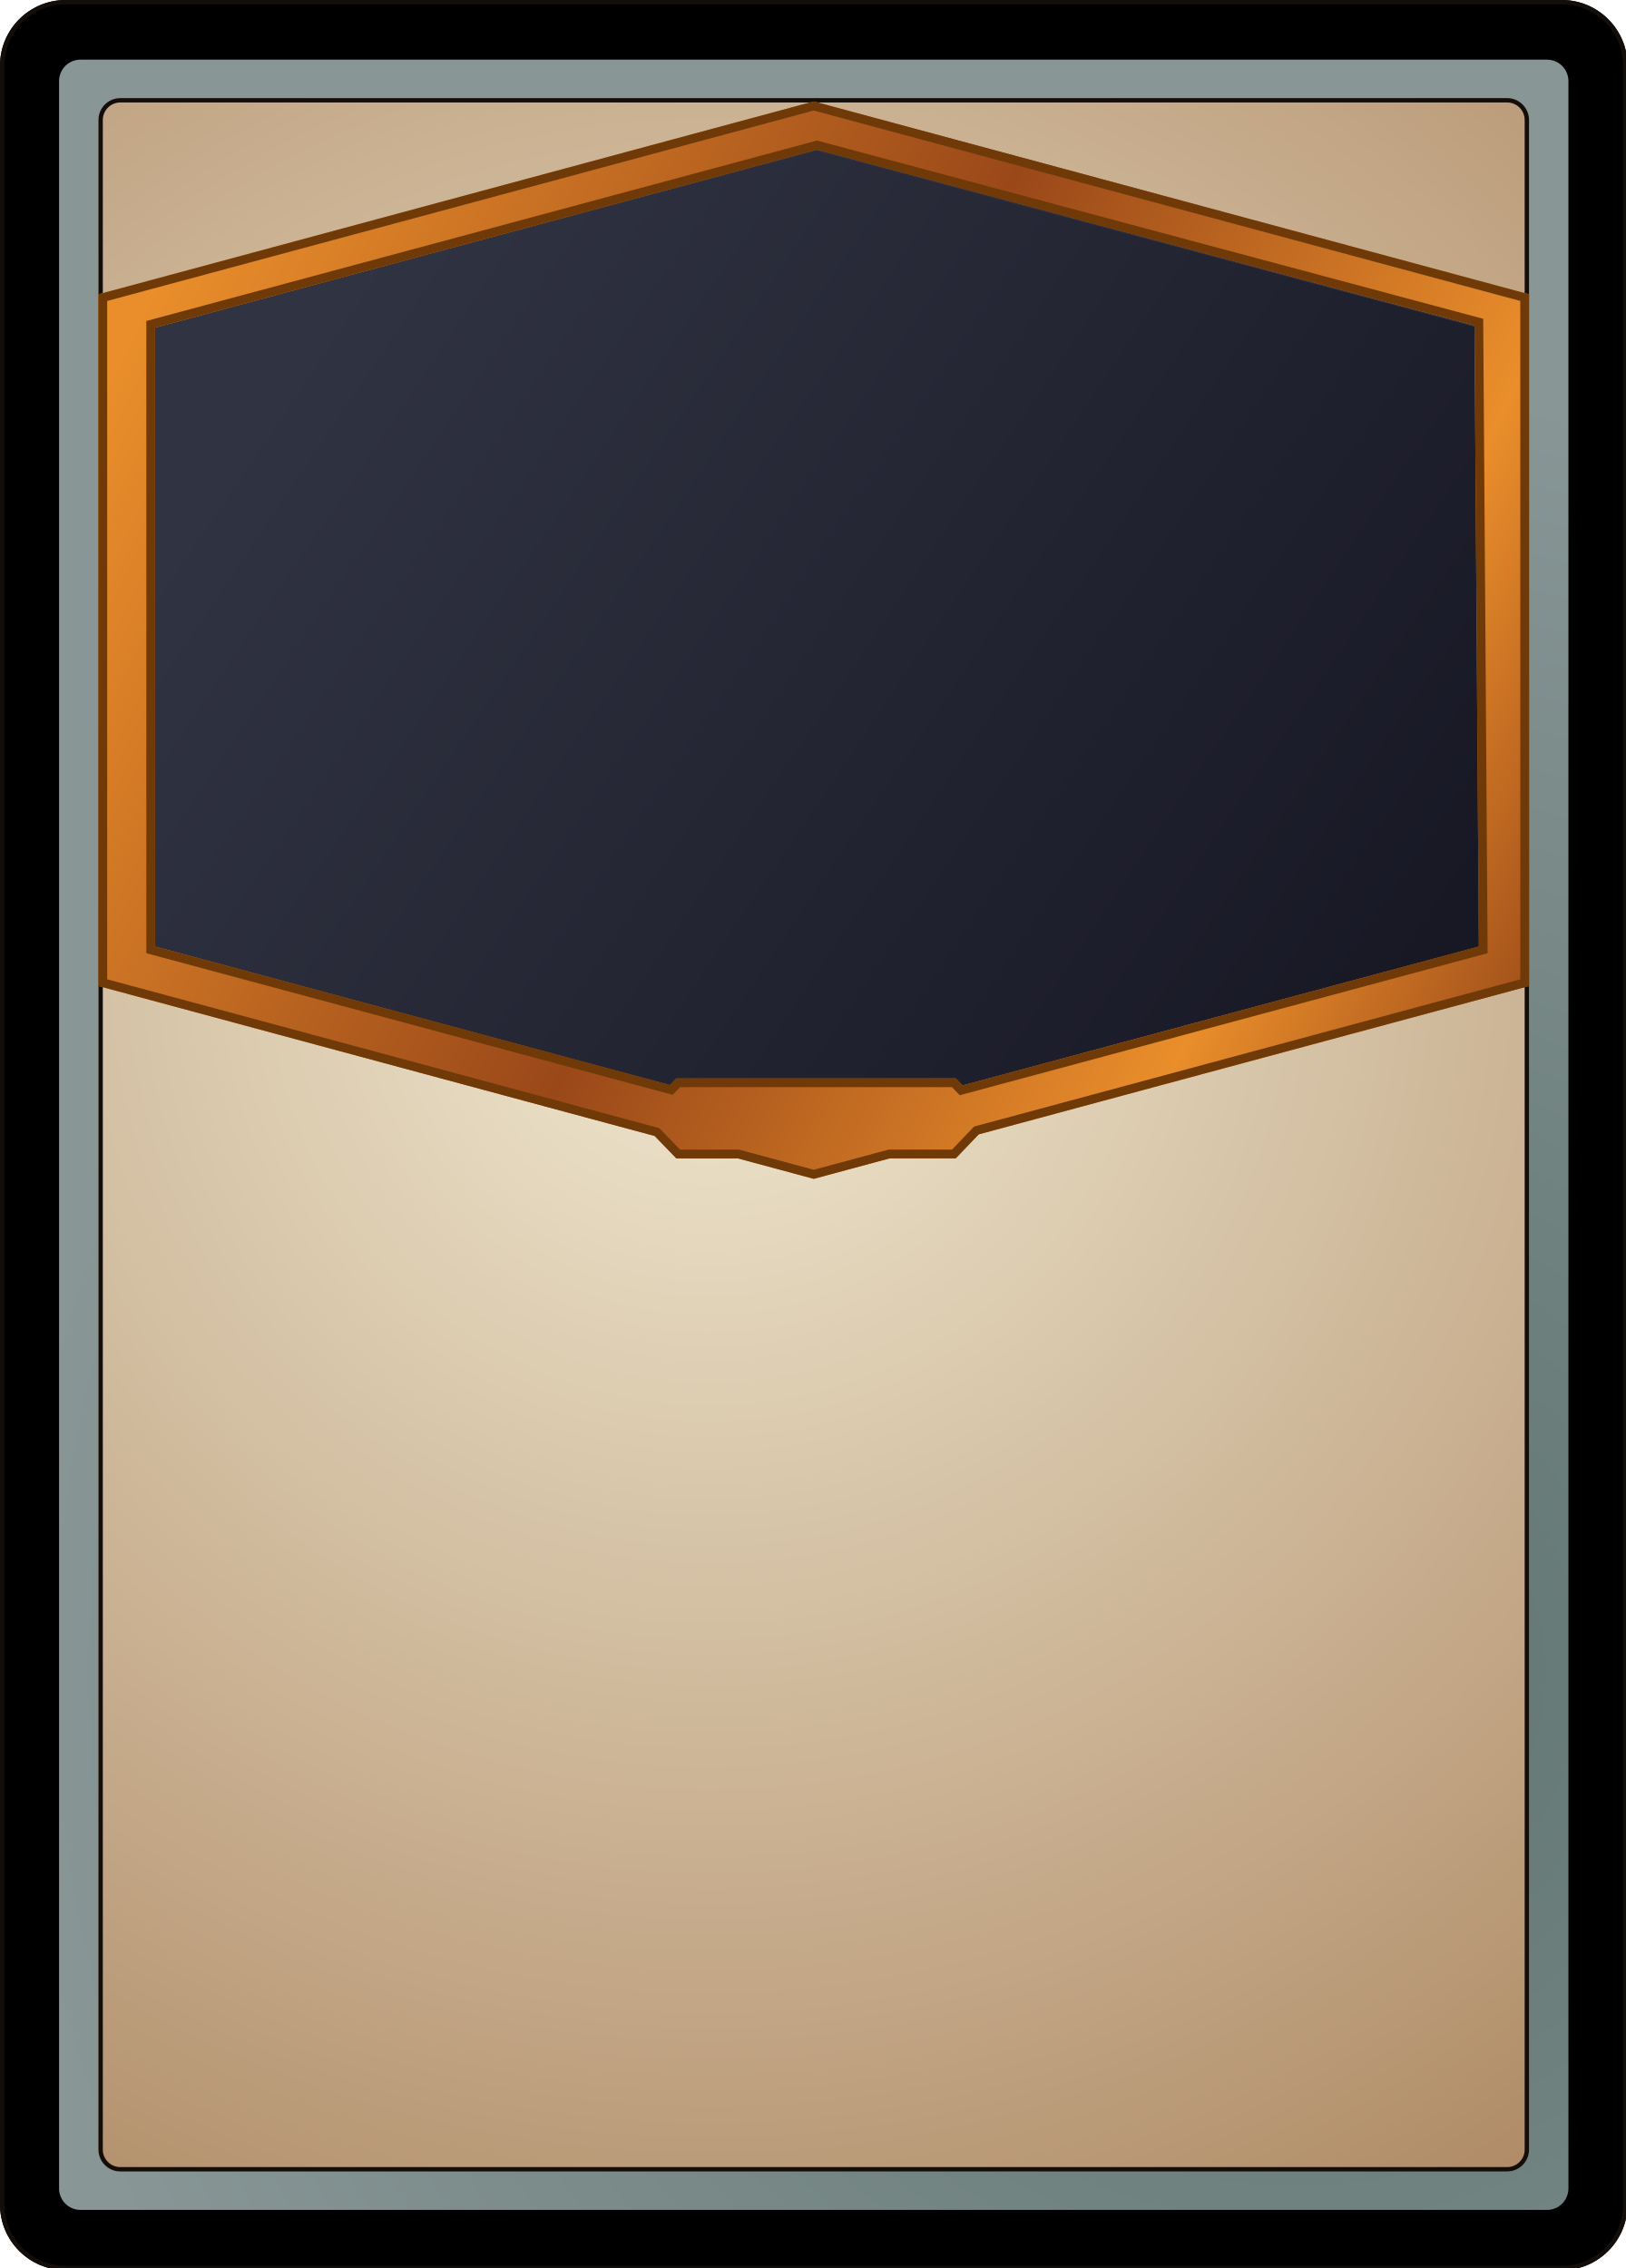
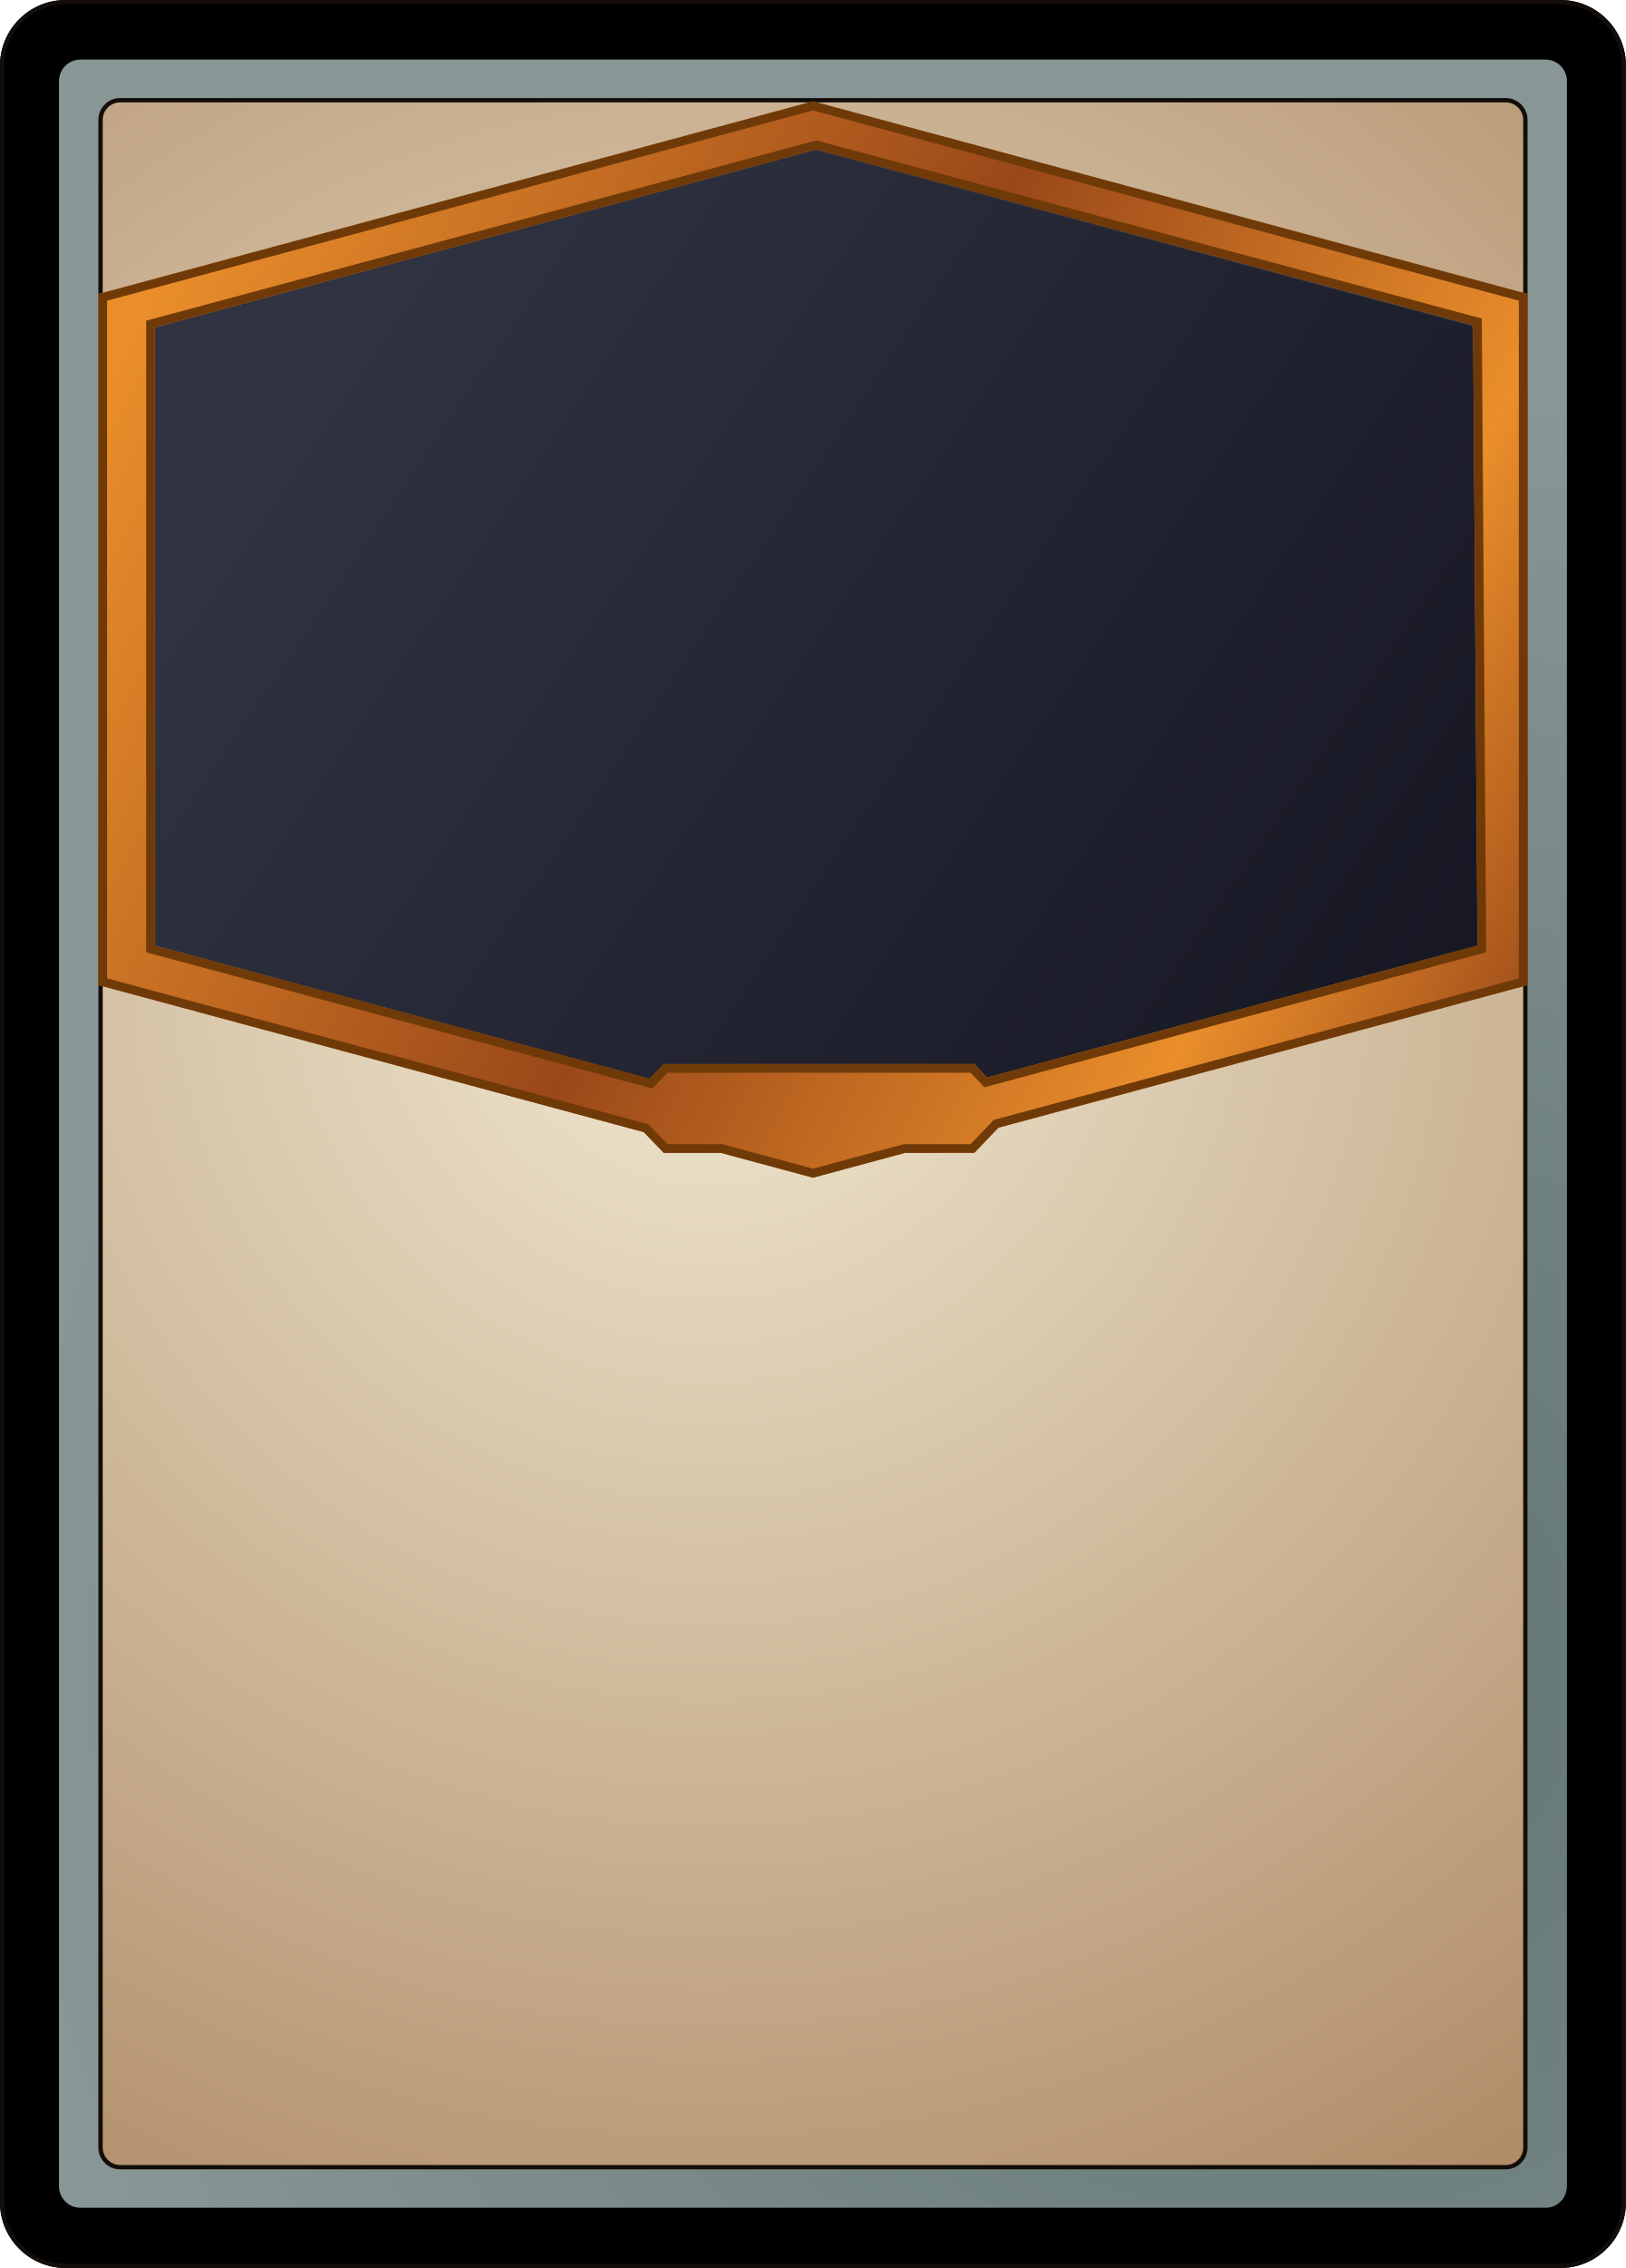
- <svg xmlns="http://www.w3.org/2000/svg" viewBox="0 0 743 1037" width="743" height="1037">
+ <svg xmlns="http://www.w3.org/2000/svg" viewBox="0 0 744 1038" width="744" height="1038">
  <defs>
-     <clipPath id="alignment-12105472070728119132">
+     <clipPath id="alignment-2977951385858147396">
      <path d="M36,66 C36,49.446 49.446,36 66,36 L750,36 C766.554,36 780,49.446 780,66 L780,1044 C780,1060.554 766.554,1074 750,1074 L66,1074 C49.446,1074 36,1060.554 36,1044 L36,66 Z" fill="#000000" />
    </clipPath>
-     <radialGradient id="5192405299520892133" cx="629.22" cy="800.195" r="591.798" gradientTransform="matrix(0.001449275,0,0,0.00101713,-0.09130435,-0.06436175)">
+     <radialGradient id="5516508098831557098" cx="629.22" cy="800.195" r="591.798" gradientTransform="matrix(0.001449275,0,0,0.00101713,-0.09130435,-0.06436175)">
      <stop stop-color="#5f7470" />
      <stop offset="1" stop-color="#889696" />
    </radialGradient>
-     <radialGradient id="11112970386949785275" cx="360.151" cy="476.898" r="682.273" gradientTransform="matrix(0.001529052,0,0,0.001054852,-0.1238532,-0.08529201)">
+     <radialGradient id="4310012357569785573" cx="360.151" cy="476.898" r="682.273" gradientTransform="matrix(0.001529052,0,0,0.001054852,-0.1238532,-0.08529201)">
      <stop stop-color="#f1e9d2" />
      <stop offset="0.197" stop-color="#e3d6bc" />
      <stop offset="1" stop-color="#ae8964" />
    </radialGradient>
-     <clipPath id="alignment-16801832056005650407">
+     <clipPath id="alignment-3603503415675896494">
      <path d="M81,90.857 C81,85.339 85.482,80.857 91,80.857 L725,80.857 C730.518,80.857 735,85.339 735,90.857 L735,1018.857 C735,1024.375 730.518,1028.857 725,1028.857 L91,1028.857 C85.482,1028.857 81,1024.375 81,1018.857 L81,90.857 Z" fill="#000000" />
    </clipPath>
-     <linearGradient id="8738893203285439276" x1="638.793" y1="510.654" x2="155.743" y2="184.676" gradientTransform="matrix(0.0016353,0,0,0.002219887,-0.1104473,-0.2711015)">
+     <linearGradient id="12891251864495564396" x1="638.793" y1="510.654" x2="155.743" y2="184.676" gradientTransform="matrix(0.0016353,0,0,0.002219887,-0.1104473,-0.2711015)">
      <stop stop-color="#181825" />
      <stop offset="0.999" stop-color="#303342" />
    </linearGradient>
-     <linearGradient id="9934100036623797066" x1="74.051" y1="179.459" x2="719.387" y2="505.026" gradientTransform="matrix(0.001529052,0,0,0.002030006,-0.06880734,-0.2042941)">
+     <linearGradient id="2177938109758991043" x1="74.051" y1="179.459" x2="719.387" y2="505.026" gradientTransform="matrix(0.001529052,0,0,0.002030006,-0.06880734,-0.2042941)">
      <stop stop-color="#ea8e2b" />
      <stop offset="0.455" stop-color="#9a4819" />
      <stop offset="0.797" stop-color="#ea8e2b" />
      <stop offset="1" stop-color="#9a4919" />
    </linearGradient>
-     <clipPath id="alignment-4117063110367959737">
-       <path d="M299.266,613.639 C299.266,613.639 309.191,623.884 309.191,623.884 C309.191,623.884 337.268,623.884 337.268,623.884 C337.268,623.884 372,633.247 372,633.247 C372,633.247 406.732,623.884 406.732,623.884 C406.732,623.884 436.923,623.884 436.923,623.884 C436.923,623.884 447.42,612.915 447.42,612.915 C447.42,612.915 699,545.094 699,545.094 C699,545.094 699,228.79 699,228.79 C699,228.79 372,140.637 372,140.637 C372,140.637 45,228.79 45,228.79 C45,228.79 45,545.094 45,545.094 C45,545.094 299.266,613.639 299.266,613.639 ZM306.26,590.35 C306.26,590.35 70.902,527.016 70.902,527.016 C70.902,527.016 70.902,244.074 70.902,244.074 C70.902,244.074 373.474,162.653 373.474,162.653 C373.474,162.653 674.067,243.085 674.067,243.085 C674.067,243.085 676.046,527.016 676.046,527.016 C676.046,527.016 439.996,590.537 439.996,590.537 C439.996,590.537 436.923,587.325 436.923,587.325 C436.923,587.325 309.191,587.325 309.191,587.325 C309.191,587.325 306.26,590.35 306.26,590.35 Z" fill="#000000" />
+     <clipPath id="alignment-15900824399406827684">
+       <path d="M294.54,612.365 C294.54,612.365 303.762,621.884 303.762,621.884 C303.762,621.884 329.849,621.884 329.849,621.884 C329.849,621.884 372,633.247 372,633.247 C372,633.247 414.151,621.884 414.151,621.884 C414.151,621.884 445.843,621.884 445.843,621.884 C445.843,621.884 456.862,610.369 456.862,610.369 C456.862,610.369 699,545.094 699,545.094 C699,545.094 699,228.79 699,228.79 C699,228.79 372,140.637 372,140.637 C372,140.637 45,228.79 45,228.79 C45,228.79 45,545.094 45,545.094 C45,545.094 294.54,612.365 294.54,612.365 ZM297.26,587.928 C297.26,587.928 70.902,527.016 70.902,527.016 C70.902,527.016 70.902,244.074 70.902,244.074 C70.902,244.074 373.474,162.653 373.474,162.653 C373.474,162.653 674.067,243.085 674.067,243.085 C674.067,243.085 676.046,527.016 676.046,527.016 C676.046,527.016 451.737,587.377 451.737,587.377 C451.737,587.377 445.843,581.218 445.843,581.218 C445.843,581.218 303.762,581.218 303.762,581.218 C303.762,581.218 297.26,587.928 297.26,587.928 Z" fill="#000000" />
    </clipPath>
-     <mask id="mask-4530241231917485524" mask-type="alpha">
+     <mask id="mask-1238591759624770967" mask-type="alpha">
      <g transform="matrix(1,0,0,1,0.00000001,-54.24652)">
-         <path d="M373.294,122.124 C373.294,122.124 677.048,203.402 677.048,203.402 C677.048,203.402 679.048,490.32 679.048,490.32 C679.048,490.32 373.294,572.597 373.294,572.597 C373.294,572.597 67.539,490.32 67.539,490.32 C67.539,490.32 67.539,204.402 67.539,204.402 C67.539,204.402 373.294,122.124 373.294,122.124 Z" transform="matrix(1,0,0,1,0,0)" fill="url('#8738893203285439276')" stroke="#303342" stroke-width="2" />
+         <path d="M373.294,122.124 C373.294,122.124 677.048,203.402 677.048,203.402 C677.048,203.402 679.048,490.32 679.048,490.32 C679.048,490.32 373.294,572.597 373.294,572.597 C373.294,572.597 67.539,490.32 67.539,490.32 C67.539,490.32 67.539,204.402 67.539,204.402 C67.539,204.402 373.294,122.124 373.294,122.124 Z" transform="matrix(1,0,0,1,0,0)" fill="url('#12891251864495564396')" stroke="#303342" stroke-width="2" />
      </g>
      <g transform="matrix(1,0,0,1,0.00000001,-54.24652)">
-         <path d="M299.266,613.639 C299.266,613.639 309.191,623.884 309.191,623.884 C309.191,623.884 337.268,623.884 337.268,623.884 C337.268,623.884 372,633.247 372,633.247 C372,633.247 406.732,623.884 406.732,623.884 C406.732,623.884 436.923,623.884 436.923,623.884 C436.923,623.884 447.42,612.915 447.42,612.915 C447.42,612.915 699,545.094 699,545.094 C699,545.094 699,228.79 699,228.79 C699,228.79 372,140.637 372,140.637 C372,140.637 45,228.79 45,228.79 C45,228.79 45,545.094 45,545.094 C45,545.094 299.266,613.639 299.266,613.639 ZM306.26,590.35 C306.26,590.35 70.902,527.016 70.902,527.016 C70.902,527.016 70.902,244.074 70.902,244.074 C70.902,244.074 373.474,162.653 373.474,162.653 C373.474,162.653 674.067,243.085 674.067,243.085 C674.067,243.085 676.046,527.016 676.046,527.016 C676.046,527.016 439.996,590.537 439.996,590.537 C439.996,590.537 436.923,587.325 436.923,587.325 C436.923,587.325 309.191,587.325 309.191,587.325 C309.191,587.325 306.26,590.35 306.26,590.35 Z" transform="matrix(1,0,0,1,0,-40)" fill="url('#9934100036623797066')" />
-         <path d="M299.266,613.639 C299.266,613.639 309.191,623.884 309.191,623.884 C309.191,623.884 337.268,623.884 337.268,623.884 C337.268,623.884 372,633.247 372,633.247 C372,633.247 406.732,623.884 406.732,623.884 C406.732,623.884 436.923,623.884 436.923,623.884 C436.923,623.884 447.42,612.915 447.42,612.915 C447.42,612.915 699,545.094 699,545.094 C699,545.094 699,228.79 699,228.79 C699,228.79 372,140.637 372,140.637 C372,140.637 45,228.79 45,228.79 C45,228.79 45,545.094 45,545.094 C45,545.094 299.266,613.639 299.266,613.639 ZM306.26,590.35 C306.26,590.35 70.902,527.016 70.902,527.016 C70.902,527.016 70.902,244.074 70.902,244.074 C70.902,244.074 373.474,162.653 373.474,162.653 C373.474,162.653 674.067,243.085 674.067,243.085 C674.067,243.085 676.046,527.016 676.046,527.016 C676.046,527.016 439.996,590.537 439.996,590.537 C439.996,590.537 436.923,587.325 436.923,587.325 C436.923,587.325 309.191,587.325 309.191,587.325 C309.191,587.325 306.26,590.35 306.26,590.35 Z" transform="matrix(1,0,0,1,0,-40)" clip-path="url(#alignment-4117063110367959737)" fill="none" stroke="#6f3a08" stroke-width="8" />
+         <path d="M294.54,612.365 C294.54,612.365 303.762,621.884 303.762,621.884 C303.762,621.884 329.849,621.884 329.849,621.884 C329.849,621.884 372,633.247 372,633.247 C372,633.247 414.151,621.884 414.151,621.884 C414.151,621.884 445.843,621.884 445.843,621.884 C445.843,621.884 456.862,610.369 456.862,610.369 C456.862,610.369 699,545.094 699,545.094 C699,545.094 699,228.79 699,228.79 C699,228.79 372,140.637 372,140.637 C372,140.637 45,228.79 45,228.79 C45,228.79 45,545.094 45,545.094 C45,545.094 294.54,612.365 294.54,612.365 ZM297.26,587.928 C297.26,587.928 70.902,527.016 70.902,527.016 C70.902,527.016 70.902,244.074 70.902,244.074 C70.902,244.074 373.474,162.653 373.474,162.653 C373.474,162.653 674.067,243.085 674.067,243.085 C674.067,243.085 676.046,527.016 676.046,527.016 C676.046,527.016 451.737,587.377 451.737,587.377 C451.737,587.377 445.843,581.218 445.843,581.218 C445.843,581.218 303.762,581.218 303.762,581.218 C303.762,581.218 297.26,587.928 297.26,587.928 Z" transform="matrix(1,0,0,1,0,-40)" fill="url('#2177938109758991043')" />
+         <path d="M294.54,612.365 C294.54,612.365 303.762,621.884 303.762,621.884 C303.762,621.884 329.849,621.884 329.849,621.884 C329.849,621.884 372,633.247 372,633.247 C372,633.247 414.151,621.884 414.151,621.884 C414.151,621.884 445.843,621.884 445.843,621.884 C445.843,621.884 456.862,610.369 456.862,610.369 C456.862,610.369 699,545.094 699,545.094 C699,545.094 699,228.79 699,228.79 C699,228.79 372,140.637 372,140.637 C372,140.637 45,228.79 45,228.79 C45,228.79 45,545.094 45,545.094 C45,545.094 294.54,612.365 294.54,612.365 ZM297.26,587.928 C297.26,587.928 70.902,527.016 70.902,527.016 C70.902,527.016 70.902,244.074 70.902,244.074 C70.902,244.074 373.474,162.653 373.474,162.653 C373.474,162.653 674.067,243.085 674.067,243.085 C674.067,243.085 676.046,527.016 676.046,527.016 C676.046,527.016 451.737,587.377 451.737,587.377 C451.737,587.377 445.843,581.218 445.843,581.218 C445.843,581.218 303.762,581.218 303.762,581.218 C303.762,581.218 297.26,587.928 297.26,587.928 Z" transform="matrix(1,0,0,1,0,-40)" clip-path="url(#alignment-15900824399406827684)" fill="none" stroke="#6f3a08" stroke-width="8" />
      </g>
    </mask>
-     <linearGradient id="13727861937147251745" x1="638.793" y1="510.654" x2="155.743" y2="184.676" gradientTransform="matrix(0.0016353,0,0,0.002219887,-0.1104473,-0.2711015)">
+     <linearGradient id="6792288596789098496" x1="638.793" y1="510.654" x2="155.743" y2="184.676" gradientTransform="matrix(0.0016353,0,0,0.002219887,-0.1104473,-0.2711015)">
      <stop stop-color="#181825" />
      <stop offset="0.999" stop-color="#303342" />
    </linearGradient>
-     <linearGradient id="8788156383558286654" x1="74.051" y1="179.459" x2="719.387" y2="505.026" gradientTransform="matrix(0.001529052,0,0,0.002030006,-0.06880734,-0.2042941)">
+     <linearGradient id="14663816976640712563" x1="74.051" y1="179.459" x2="719.387" y2="505.026" gradientTransform="matrix(0.001529052,0,0,0.002030006,-0.06880734,-0.2042941)">
      <stop stop-color="#ea8e2b" />
      <stop offset="0.455" stop-color="#9a4819" />
      <stop offset="0.797" stop-color="#ea8e2b" />
      <stop offset="1" stop-color="#9a4919" />
    </linearGradient>
-     <clipPath id="alignment-9869590425152439500">
-       <path d="M299.266,613.639 C299.266,613.639 309.191,623.884 309.191,623.884 C309.191,623.884 337.268,623.884 337.268,623.884 C337.268,623.884 372,633.247 372,633.247 C372,633.247 406.732,623.884 406.732,623.884 C406.732,623.884 436.923,623.884 436.923,623.884 C436.923,623.884 447.42,612.915 447.42,612.915 C447.42,612.915 699,545.094 699,545.094 C699,545.094 699,228.79 699,228.79 C699,228.79 372,140.637 372,140.637 C372,140.637 45,228.79 45,228.79 C45,228.79 45,545.094 45,545.094 C45,545.094 299.266,613.639 299.266,613.639 ZM306.26,590.35 C306.26,590.35 70.902,527.016 70.902,527.016 C70.902,527.016 70.902,244.074 70.902,244.074 C70.902,244.074 373.474,162.653 373.474,162.653 C373.474,162.653 674.067,243.085 674.067,243.085 C674.067,243.085 676.046,527.016 676.046,527.016 C676.046,527.016 439.996,590.537 439.996,590.537 C439.996,590.537 436.923,587.325 436.923,587.325 C436.923,587.325 309.191,587.325 309.191,587.325 C309.191,587.325 306.26,590.35 306.26,590.35 Z" fill="#000000" />
+     <clipPath id="alignment-2930343211990097943">
+       <path d="M294.54,612.365 C294.54,612.365 303.762,621.884 303.762,621.884 C303.762,621.884 329.849,621.884 329.849,621.884 C329.849,621.884 372,633.247 372,633.247 C372,633.247 414.151,621.884 414.151,621.884 C414.151,621.884 445.843,621.884 445.843,621.884 C445.843,621.884 456.862,610.369 456.862,610.369 C456.862,610.369 699,545.094 699,545.094 C699,545.094 699,228.79 699,228.79 C699,228.79 372,140.637 372,140.637 C372,140.637 45,228.79 45,228.79 C45,228.79 45,545.094 45,545.094 C45,545.094 294.54,612.365 294.54,612.365 ZM297.26,587.928 C297.26,587.928 70.902,527.016 70.902,527.016 C70.902,527.016 70.902,244.074 70.902,244.074 C70.902,244.074 373.474,162.653 373.474,162.653 C373.474,162.653 674.067,243.085 674.067,243.085 C674.067,243.085 676.046,527.016 676.046,527.016 C676.046,527.016 451.737,587.377 451.737,587.377 C451.737,587.377 445.843,581.218 445.843,581.218 C445.843,581.218 303.762,581.218 303.762,581.218 C303.762,581.218 297.26,587.928 297.26,587.928 Z" fill="#000000" />
    </clipPath>
  </defs>
  <g>
    <g>
      <g>
        <g transform="matrix(1,0,0,1,-36,-36)">
          <path d="M36,66 C36,49.446 49.446,36 66,36 L750,36 C766.554,36 780,49.446 780,66 L780,1044 C780,1060.554 766.554,1074 750,1074 L66,1074 C49.446,1074 36,1060.554 36,1044 L36,66 Z" fill="#000000" />
-           <path d="M36,66 C36,49.446 49.446,36 66,36 L750,36 C766.554,36 780,49.446 780,66 L780,1044 C780,1060.554 766.554,1074 750,1074 L66,1074 C49.446,1074 36,1060.554 36,1044 L36,66 Z" clip-path="url(#alignment-12105472070728119132)" fill="none" stroke="#130e0a" stroke-width="4" />
+           <path d="M36,66 C36,49.446 49.446,36 66,36 L750,36 C766.554,36 780,49.446 780,66 L780,1044 C780,1060.554 766.554,1074 750,1074 L66,1074 C49.446,1074 36,1060.554 36,1044 L36,66 Z" clip-path="url(#alignment-2977951385858147396)" fill="none" stroke="#130e0a" stroke-width="4" />
        </g>
        <g transform="matrix(1,0,0,1,-36,-36)">
          <g>
-             <path d="M63,73.09 C63,67.676 67.368,63.278 72.746,63.278 L743.254,63.278 C748.632,63.278 753,67.676 753,73.09 L753,1036.624 C753,1042.038 748.632,1046.436 743.254,1046.436 L72.746,1046.436 C67.368,1046.436 63,1042.038 63,1036.624 L63,73.09 Z" fill="url('#5192405299520892133')" />
+             <path d="M63,73.09 C63,67.676 67.368,63.278 72.746,63.278 L743.254,63.278 C748.632,63.278 753,67.676 753,73.09 L753,1036.624 C753,1042.038 748.632,1046.436 743.254,1046.436 L72.746,1046.436 C67.368,1046.436 63,1042.038 63,1036.624 L63,73.09 Z" fill="url('#5516508098831557098')" />
          </g>
          <g>
-             <path d="M81,90.857 C81,85.339 85.482,80.857 91,80.857 L725,80.857 C730.518,80.857 735,85.339 735,90.857 L735,1018.857 C735,1024.375 730.518,1028.857 725,1028.857 L91,1028.857 C85.482,1028.857 81,1024.375 81,1018.857 L81,90.857 Z" fill="url('#11112970386949785275')" />
-             <path d="M81,90.857 C81,85.339 85.482,80.857 91,80.857 L725,80.857 C730.518,80.857 735,85.339 735,90.857 L735,1018.857 C735,1024.375 730.518,1028.857 725,1028.857 L91,1028.857 C85.482,1028.857 81,1024.375 81,1018.857 L81,90.857 Z" clip-path="url(#alignment-16801832056005650407)" fill="none" stroke="#130e0a" stroke-width="4" />
+             <path d="M81,90.857 C81,85.339 85.482,80.857 91,80.857 L725,80.857 C730.518,80.857 735,85.339 735,90.857 L735,1018.857 C735,1024.375 730.518,1028.857 725,1028.857 L91,1028.857 C85.482,1028.857 81,1024.375 81,1018.857 L81,90.857 Z" fill="url('#4310012357569785573')" />
+             <path d="M81,90.857 C81,85.339 85.482,80.857 91,80.857 L725,80.857 C730.518,80.857 735,85.339 735,90.857 L735,1018.857 C735,1024.375 730.518,1028.857 725,1028.857 L91,1028.857 C85.482,1028.857 81,1024.375 81,1018.857 L81,90.857 Z" clip-path="url(#alignment-3603503415675896494)" fill="none" stroke="#130e0a" stroke-width="4" />
          </g>
        </g>
      </g>
      <g>
        <g transform="matrix(1,0,0,1,0.00000001,-54.24652)">
-           <path d="M373.294,122.124 C373.294,122.124 677.048,203.402 677.048,203.402 C677.048,203.402 679.048,490.32 679.048,490.32 C679.048,490.32 373.294,572.597 373.294,572.597 C373.294,572.597 67.539,490.32 67.539,490.32 C67.539,490.32 67.539,204.402 67.539,204.402 C67.539,204.402 373.294,122.124 373.294,122.124 Z" transform="matrix(1,0,0,1,0,0)" fill="url('#13727861937147251745')" stroke="#303342" stroke-width="2" />
+           <path d="M373.294,122.124 C373.294,122.124 677.048,203.402 677.048,203.402 C677.048,203.402 679.048,490.32 679.048,490.32 C679.048,490.32 373.294,572.597 373.294,572.597 C373.294,572.597 67.539,490.32 67.539,490.32 C67.539,490.32 67.539,204.402 67.539,204.402 C67.539,204.402 373.294,122.124 373.294,122.124 Z" transform="matrix(1,0,0,1,0,0)" fill="url('#6792288596789098496')" stroke="#303342" stroke-width="2" />
        </g>
        <g transform="matrix(1,0,0,1,0.00000001,-54.24652)">
-           <path d="M299.266,613.639 C299.266,613.639 309.191,623.884 309.191,623.884 C309.191,623.884 337.268,623.884 337.268,623.884 C337.268,623.884 372,633.247 372,633.247 C372,633.247 406.732,623.884 406.732,623.884 C406.732,623.884 436.923,623.884 436.923,623.884 C436.923,623.884 447.42,612.915 447.42,612.915 C447.42,612.915 699,545.094 699,545.094 C699,545.094 699,228.79 699,228.79 C699,228.79 372,140.637 372,140.637 C372,140.637 45,228.79 45,228.79 C45,228.79 45,545.094 45,545.094 C45,545.094 299.266,613.639 299.266,613.639 ZM306.26,590.35 C306.26,590.35 70.902,527.016 70.902,527.016 C70.902,527.016 70.902,244.074 70.902,244.074 C70.902,244.074 373.474,162.653 373.474,162.653 C373.474,162.653 674.067,243.085 674.067,243.085 C674.067,243.085 676.046,527.016 676.046,527.016 C676.046,527.016 439.996,590.537 439.996,590.537 C439.996,590.537 436.923,587.325 436.923,587.325 C436.923,587.325 309.191,587.325 309.191,587.325 C309.191,587.325 306.26,590.35 306.26,590.35 Z" transform="matrix(1,0,0,1,0,-40)" fill="url('#8788156383558286654')" />
-           <path d="M299.266,613.639 C299.266,613.639 309.191,623.884 309.191,623.884 C309.191,623.884 337.268,623.884 337.268,623.884 C337.268,623.884 372,633.247 372,633.247 C372,633.247 406.732,623.884 406.732,623.884 C406.732,623.884 436.923,623.884 436.923,623.884 C436.923,623.884 447.42,612.915 447.42,612.915 C447.42,612.915 699,545.094 699,545.094 C699,545.094 699,228.79 699,228.79 C699,228.79 372,140.637 372,140.637 C372,140.637 45,228.79 45,228.79 C45,228.79 45,545.094 45,545.094 C45,545.094 299.266,613.639 299.266,613.639 ZM306.26,590.35 C306.26,590.35 70.902,527.016 70.902,527.016 C70.902,527.016 70.902,244.074 70.902,244.074 C70.902,244.074 373.474,162.653 373.474,162.653 C373.474,162.653 674.067,243.085 674.067,243.085 C674.067,243.085 676.046,527.016 676.046,527.016 C676.046,527.016 439.996,590.537 439.996,590.537 C439.996,590.537 436.923,587.325 436.923,587.325 C436.923,587.325 309.191,587.325 309.191,587.325 C309.191,587.325 306.26,590.35 306.26,590.35 Z" transform="matrix(1,0,0,1,0,-40)" clip-path="url(#alignment-9869590425152439500)" fill="none" stroke="#6f3a08" stroke-width="8" />
+           <path d="M294.54,612.365 C294.54,612.365 303.762,621.884 303.762,621.884 C303.762,621.884 329.849,621.884 329.849,621.884 C329.849,621.884 372,633.247 372,633.247 C372,633.247 414.151,621.884 414.151,621.884 C414.151,621.884 445.843,621.884 445.843,621.884 C445.843,621.884 456.862,610.369 456.862,610.369 C456.862,610.369 699,545.094 699,545.094 C699,545.094 699,228.79 699,228.79 C699,228.79 372,140.637 372,140.637 C372,140.637 45,228.79 45,228.79 C45,228.79 45,545.094 45,545.094 C45,545.094 294.54,612.365 294.54,612.365 ZM297.26,587.928 C297.26,587.928 70.902,527.016 70.902,527.016 C70.902,527.016 70.902,244.074 70.902,244.074 C70.902,244.074 373.474,162.653 373.474,162.653 C373.474,162.653 674.067,243.085 674.067,243.085 C674.067,243.085 676.046,527.016 676.046,527.016 C676.046,527.016 451.737,587.377 451.737,587.377 C451.737,587.377 445.843,581.218 445.843,581.218 C445.843,581.218 303.762,581.218 303.762,581.218 C303.762,581.218 297.26,587.928 297.26,587.928 Z" transform="matrix(1,0,0,1,0,-40)" fill="url('#14663816976640712563')" />
+           <path d="M294.54,612.365 C294.54,612.365 303.762,621.884 303.762,621.884 C303.762,621.884 329.849,621.884 329.849,621.884 C329.849,621.884 372,633.247 372,633.247 C372,633.247 414.151,621.884 414.151,621.884 C414.151,621.884 445.843,621.884 445.843,621.884 C445.843,621.884 456.862,610.369 456.862,610.369 C456.862,610.369 699,545.094 699,545.094 C699,545.094 699,228.79 699,228.79 C699,228.79 372,140.637 372,140.637 C372,140.637 45,228.79 45,228.79 C45,228.79 45,545.094 45,545.094 C45,545.094 294.54,612.365 294.54,612.365 ZM297.26,587.928 C297.26,587.928 70.902,527.016 70.902,527.016 C70.902,527.016 70.902,244.074 70.902,244.074 C70.902,244.074 373.474,162.653 373.474,162.653 C373.474,162.653 674.067,243.085 674.067,243.085 C674.067,243.085 676.046,527.016 676.046,527.016 C676.046,527.016 451.737,587.377 451.737,587.377 C451.737,587.377 445.843,581.218 445.843,581.218 C445.843,581.218 303.762,581.218 303.762,581.218 C303.762,581.218 297.26,587.928 297.26,587.928 Z" transform="matrix(1,0,0,1,0,-40)" clip-path="url(#alignment-2930343211990097943)" fill="none" stroke="#6f3a08" stroke-width="8" />
        </g>
      </g>
-       <g mask="url(#mask-4530241231917485524)" />
+       <g mask="url(#mask-1238591759624770967)" />
    </g>
  </g>
</svg>
